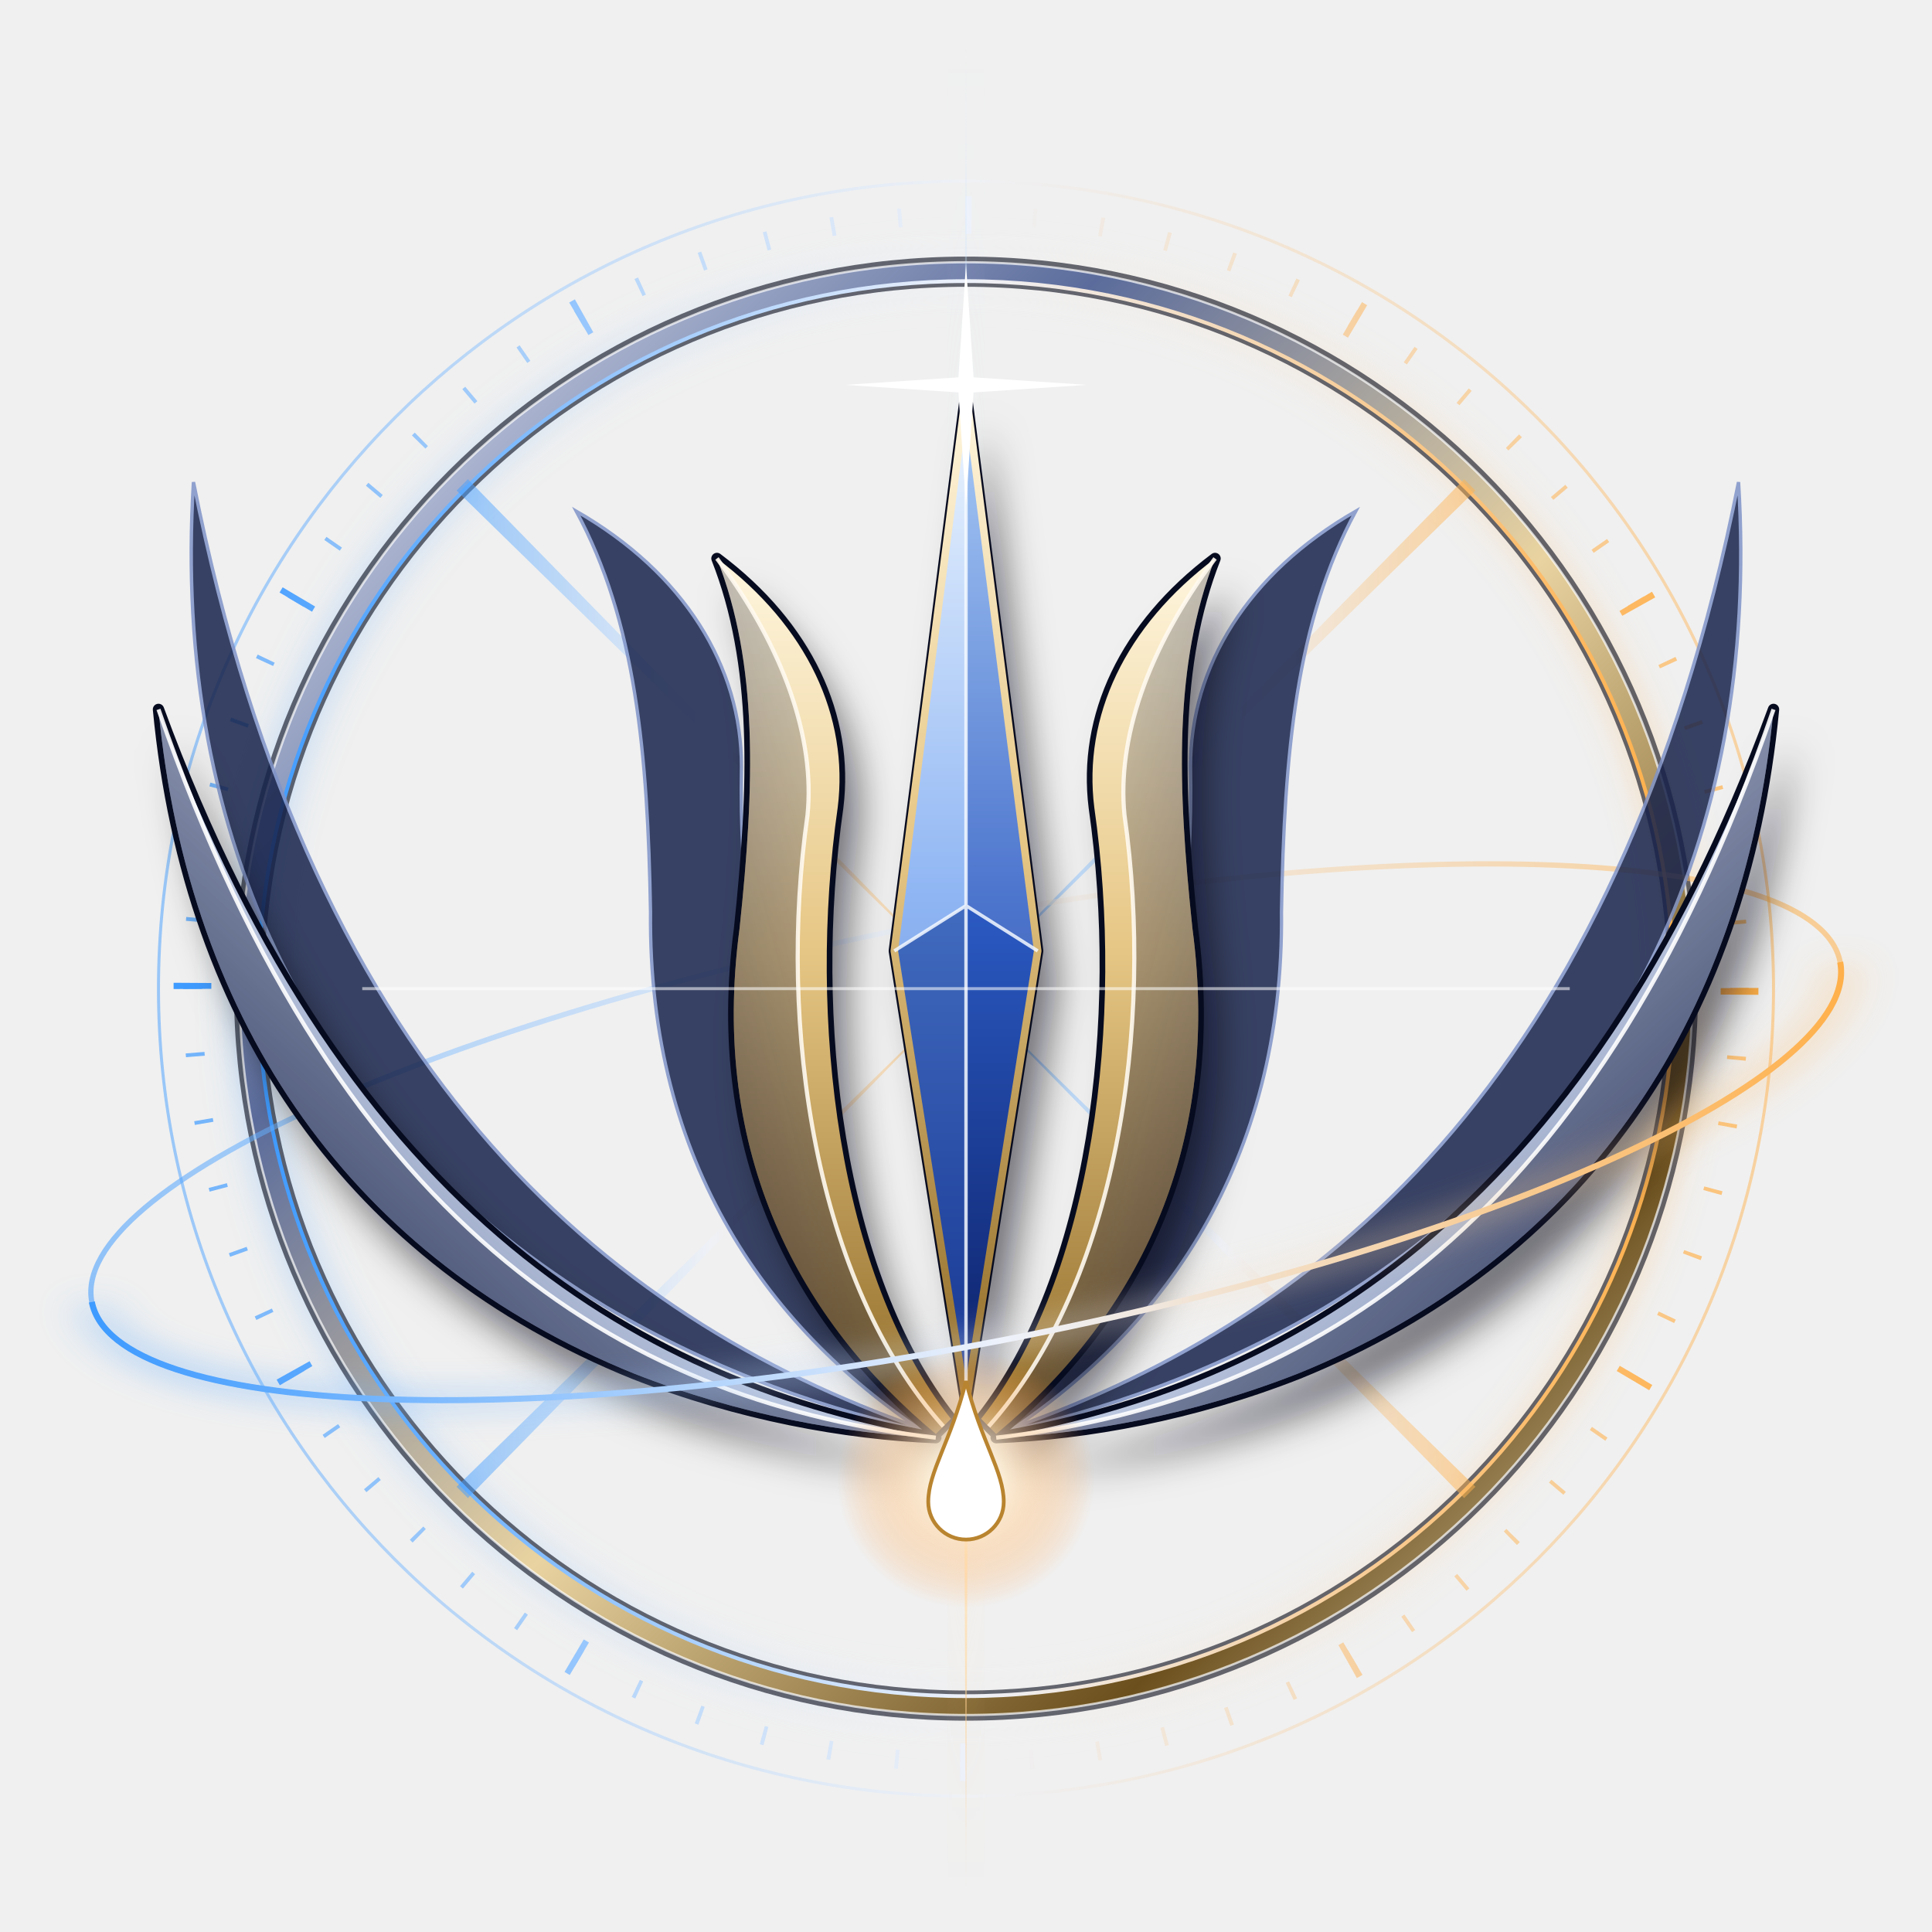
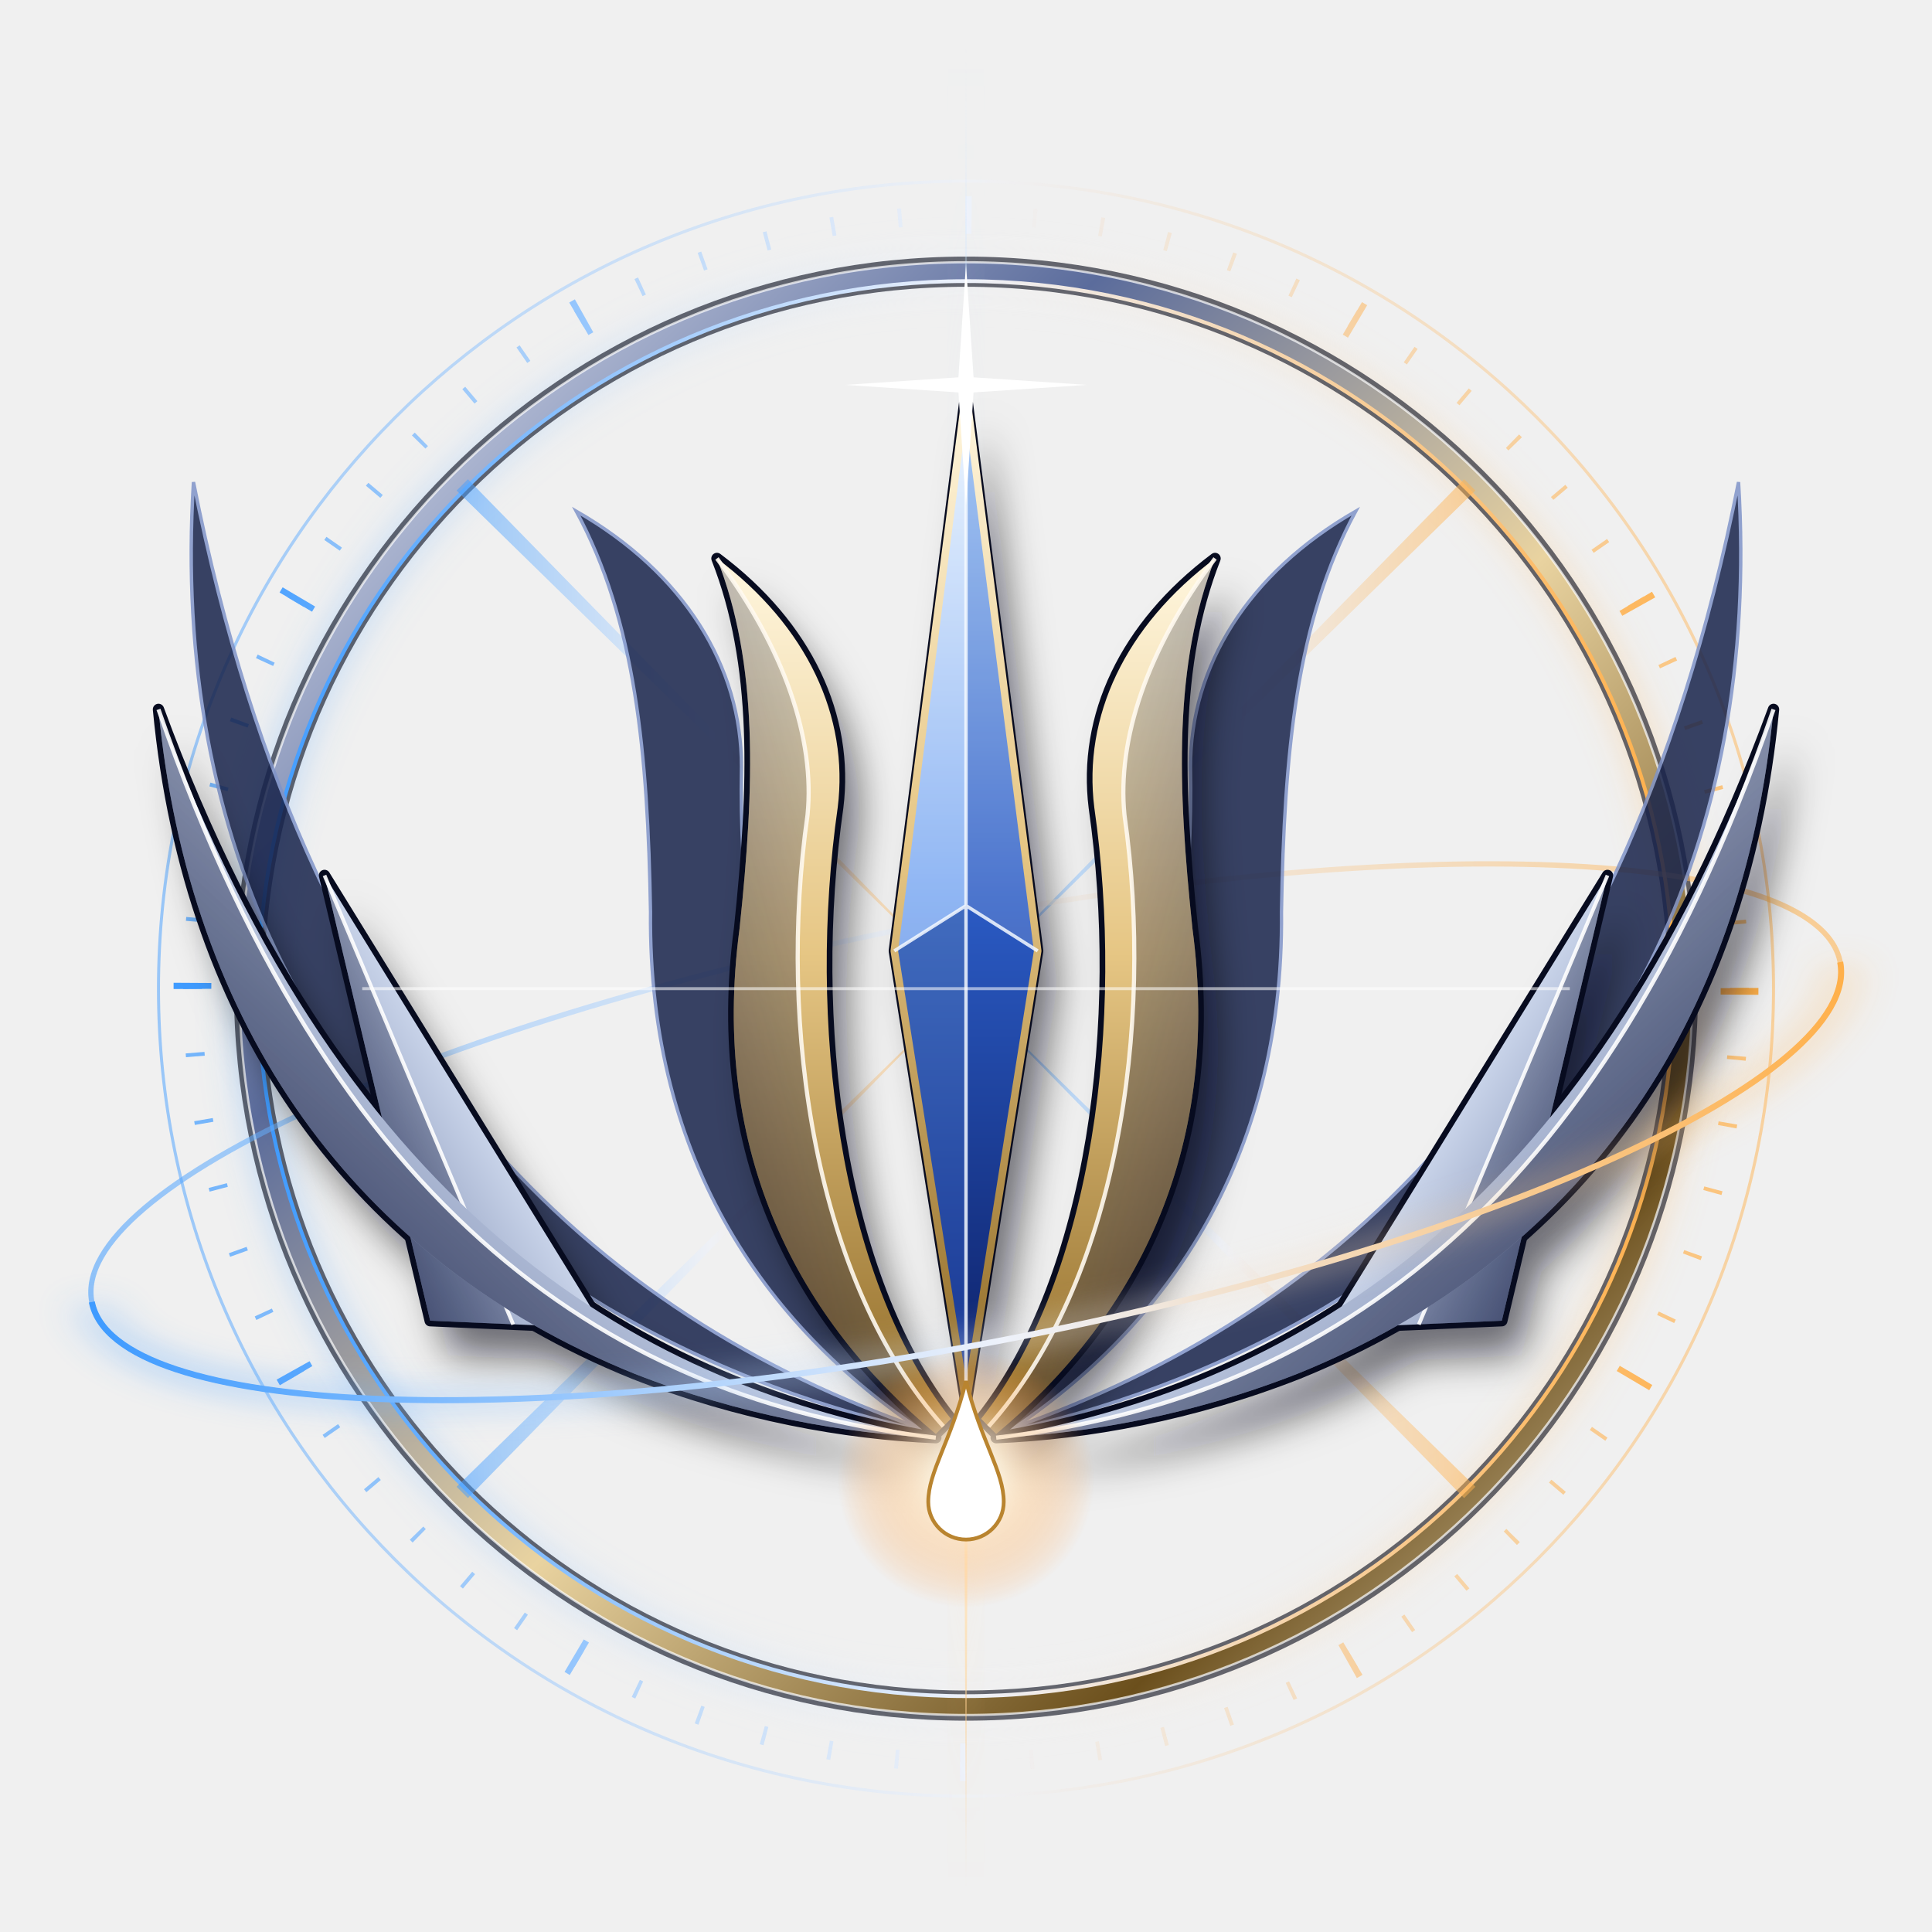
<svg xmlns="http://www.w3.org/2000/svg" viewBox="0 0 512 512" role="img" aria-label="KING DIADEM">
  <defs>
    <linearGradient id="gold" x1="0" y1="0" x2="0" y2="1">
      <stop offset="0" stop-color="#fff6de" />
      <stop offset=".45" stop-color="#e6c684" />
      <stop offset="1" stop-color="#8f6a26" />
    </linearGradient>
    <linearGradient id="plat" x1="0" y1="0" x2="1" y2="1">
      <stop offset="0" stop-color="#ffffff" />
      <stop offset=".5" stop-color="#c7d2e8" />
      <stop offset="1" stop-color="#5d6d98" />
    </linearGradient>
    <linearGradient id="coreL" x1="0" y1="0" x2="0" y2="1">
      <stop offset="0" stop-color="#e9f4ff" />
      <stop offset=".5" stop-color="#5f96ee" />
      <stop offset="1" stop-color="#1a3fa8" />
    </linearGradient>
    <linearGradient id="coreR" x1="0" y1="0" x2="0" y2="1">
      <stop offset="0" stop-color="#9cc4f6" />
      <stop offset=".5" stop-color="#2b5bc4" />
      <stop offset="1" stop-color="#0c1f66" />
    </linearGradient>
    <linearGradient id="halo" x1="0" y1="0" x2="1" y2="0">
      <stop offset="0" stop-color="#3f9bff" />
      <stop offset=".5" stop-color="#eef2fb" />
      <stop offset="1" stop-color="#ffb04a" />
    </linearGradient>
    <linearGradient id="beam" x1="0" y1="0" x2="0" y2="1">
      <stop offset="0" stop-color="#bfe0ff" stop-opacity="0" />
      <stop offset=".35" stop-color="#e6f3ff" stop-opacity=".9" />
      <stop offset=".55" stop-color="#ffffff" />
      <stop offset=".82" stop-color="#ffe8c2" stop-opacity=".85" />
      <stop offset="1" stop-color="#ffb04a" stop-opacity="0" />
    </linearGradient>
    <radialGradient id="drop">
      <stop offset="0" stop-color="#ffffff" />
      <stop offset=".3" stop-color="#ffedd0" stop-opacity=".8" />
      <stop offset="1" stop-color="#ff9a3a" stop-opacity="0" />
    </radialGradient>
    <linearGradient id="shade" x1="0" y1="0" x2="1" y2="1">
      <stop offset="0" stop-color="#1b2550" stop-opacity="0" />
      <stop offset="1" stop-color="#0a1030" stop-opacity=".72" />
    </linearGradient>
    <linearGradient id="bezel" x1="0" y1="0" x2="1" y2="1">
      <stop offset="0" stop-color="#f4f7ff" />
      <stop offset=".3" stop-color="#5b6c9c" />
      <stop offset=".55" stop-color="#e9d3a0" />
      <stop offset=".8" stop-color="#6b4f1c" />
      <stop offset="1" stop-color="#fff3d6" />
    </linearGradient>
    <filter id="soft" x="-30%" y="-30%" width="160%" height="160%">
      <feGaussianBlur stdDeviation="5" />
    </filter>
    <path id="blade" d="M264 381 C340 368 420 324 470 188 C462 272 418 334 344 364 C316 375 288 380 264 381 Z" />
+     <path id="barb" d="M352 352 L426 232 L398 350 Z" />
+     <path id="barbLo" d="M376 351 L426 232 L398 350 Z" />
    <path id="arm" d="M260 376 C290 338 298 270 290 214 C287 190 298 166 322 148 C311 176 312 208 316 246 C324 306 300 350 264 380 Z" />
    <path id="gem" d="M256 104 L275 252 L256 372 L237 252 Z" />
    <path id="bladeLo" d="M264 381 C342 372 421 330 470 188 C462 272 418 334 344 364 C316 375 288 380 264 381 Z" />
    <path id="armLo" d="M262 378 C296 340 306 272 298 216 C296 196 304 172 322 148 C311 176 312 208 316 246 C324 306 300 350 264 380 Z" />
    <g id="half">
+       <use href="#barb" fill="url(#plat)" />
+       <use href="#barbLo" fill="url(#shade)" />
+       <path d="M376 351 L426 232" fill="none" stroke="#fff" stroke-width="1" opacity=".9" />
      <use href="#blade" fill="url(#plat)" />
      <use href="#bladeLo" fill="url(#shade)" />
      <path d="M264 381 C342 372 421 330 470 188" fill="none" stroke="#fff" stroke-width="1.1" opacity=".9" />
      <use href="#arm" fill="url(#gold)" />
      <use href="#armLo" fill="url(#shade)" opacity=".75" />
      <path d="M262 378 C296 340 306 272 298 216 C296 196 304 172 322 148" fill="none" stroke="#fffaf0" stroke-width="1.1" opacity=".9" />
    </g>
    <g id="back" fill="#16224a" stroke="#7f93c8" stroke-width=".8" opacity=".85">
      <use href="#blade" transform="translate(256 381) scale(1.13) rotate(-9) translate(-256 -381)" />
      <use href="#arm" transform="translate(256 381) scale(1.1) rotate(7) translate(-256 -381)" />
    </g>
  </defs>
  <circle cx="256" cy="262" r="190" fill="none" stroke="url(#halo)" stroke-width="5" opacity=".5" filter="url(#soft)" />
  <circle cx="256" cy="262" r="190" fill="none" stroke="#050818" stroke-width="8" opacity=".6" />
  <circle cx="256" cy="262" r="190" fill="none" stroke="url(#bezel)" stroke-width="5" />
  <circle cx="256" cy="262" r="187.5" fill="none" stroke="url(#halo)" stroke-width="1" />
  <circle cx="256" cy="262" r="192.5" fill="none" stroke="#fff" stroke-width=".6" opacity=".7" />
  <g fill="url(#halo)" opacity=".5">
    <path d="M256 262 L388 127 L391 130 Z" />
    <path d="M256 262 L124 127 L121 130 Z" />
    <path d="M256 262 L388 397 L391 394 Z" />
    <path d="M256 262 L124 397 L121 394 Z" />
  </g>
  <circle cx="256" cy="262" r="205" fill="none" stroke="url(#halo)" stroke-width="5" stroke-dasharray="1 16.889" opacity=".7" />
  <circle cx="256" cy="262" r="205" fill="none" stroke="url(#halo)" stroke-width="10" stroke-dasharray="1.6 105.738" />
  <circle cx="256" cy="262" r="214" fill="none" stroke="url(#halo)" stroke-width=".8" opacity=".5" />
  <ellipse cx="256" cy="300" rx="236" ry="56" fill="none" stroke="url(#halo)" stroke-width="1.4" opacity=".55" transform="rotate(-11 256 300)" />
  <path d="M256 4 L259 262 L256 508 L253 262 Z" fill="url(#beam)" opacity=".5" filter="url(#soft)" />
  <path d="M256 10 L257 262 L256 502 L255 262 Z" fill="url(#beam)" />
  <use href="#back" />
  <use href="#back" transform="translate(512 0) scale(-1 1)" />
  <g fill="#02040e" opacity=".55" transform="translate(5 9)" filter="url(#soft)">
    <use href="#blade" />
+     <use href="#barb" />
    <use href="#arm" />
    <use href="#blade" transform="translate(512 0) scale(-1 1)" />
+     <use href="#barb" transform="translate(512 0) scale(-1 1)" />
    <use href="#arm" transform="translate(512 0) scale(-1 1)" />
    <use href="#gem" />
  </g>
  <g fill="#070b1f" stroke="#070b1f" stroke-width="3" stroke-linejoin="round">
    <use href="#blade" />
+     <use href="#barb" />
    <use href="#arm" />
    <use href="#blade" transform="translate(512 0) scale(-1 1)" />
+     <use href="#barb" transform="translate(512 0) scale(-1 1)" />
    <use href="#arm" transform="translate(512 0) scale(-1 1)" />
    <use href="#gem" />
  </g>
  <use href="#half" />
  <use href="#half" transform="translate(512 0) scale(-1 1)" />
  <path d="M256 104 L256 372 L237 252 Z" fill="url(#coreL)" />
  <path d="M256 104 L275 252 L256 372 Z" fill="url(#coreR)" />
  <path d="M237 252 L256 240 L256 372 Z" fill="#0c1f66" opacity=".35" />
  <path d="M256 104 L275 252 L256 240 Z" fill="#fff" opacity=".16" />
  <path d="M256 104 L237 252 L256 240 Z" fill="#fff" opacity=".3" />
  <use href="#gem" fill="none" stroke="url(#gold)" stroke-width="2" stroke-linejoin="round" />
  <path d="M237 252 L256 240 L275 252 M256 110 L256 366" fill="none" stroke="#f4f9ff" stroke-width=".9" opacity=".85" />
  <path d="M20 300 A236 56 0 0 0 492 300" fill="none" stroke="url(#halo)" stroke-width="5" opacity=".45" transform="rotate(-11 256 300)" filter="url(#soft)" />
  <path d="M20 300 A236 56 0 0 0 492 300" fill="none" stroke="url(#halo)" stroke-width="1.6" transform="rotate(-11 256 300)" />
  <path d="M256 70 L258 100 L288 102 L258 104 L256 134 L254 104 L224 102 L254 100 Z" fill="#fff" />
  <circle cx="256" cy="392" r="34" fill="url(#drop)" />
  <path d="M256 366 C260 382 266 390 266 398 A10 10 0 0 1 246 398 C246 390 252 382 256 366 Z" fill="#fff" stroke="#b9842f" stroke-width="1" />
  <path d="M96 262 L416 262" stroke="#fff" stroke-width=".8" opacity=".55" />
</svg>
